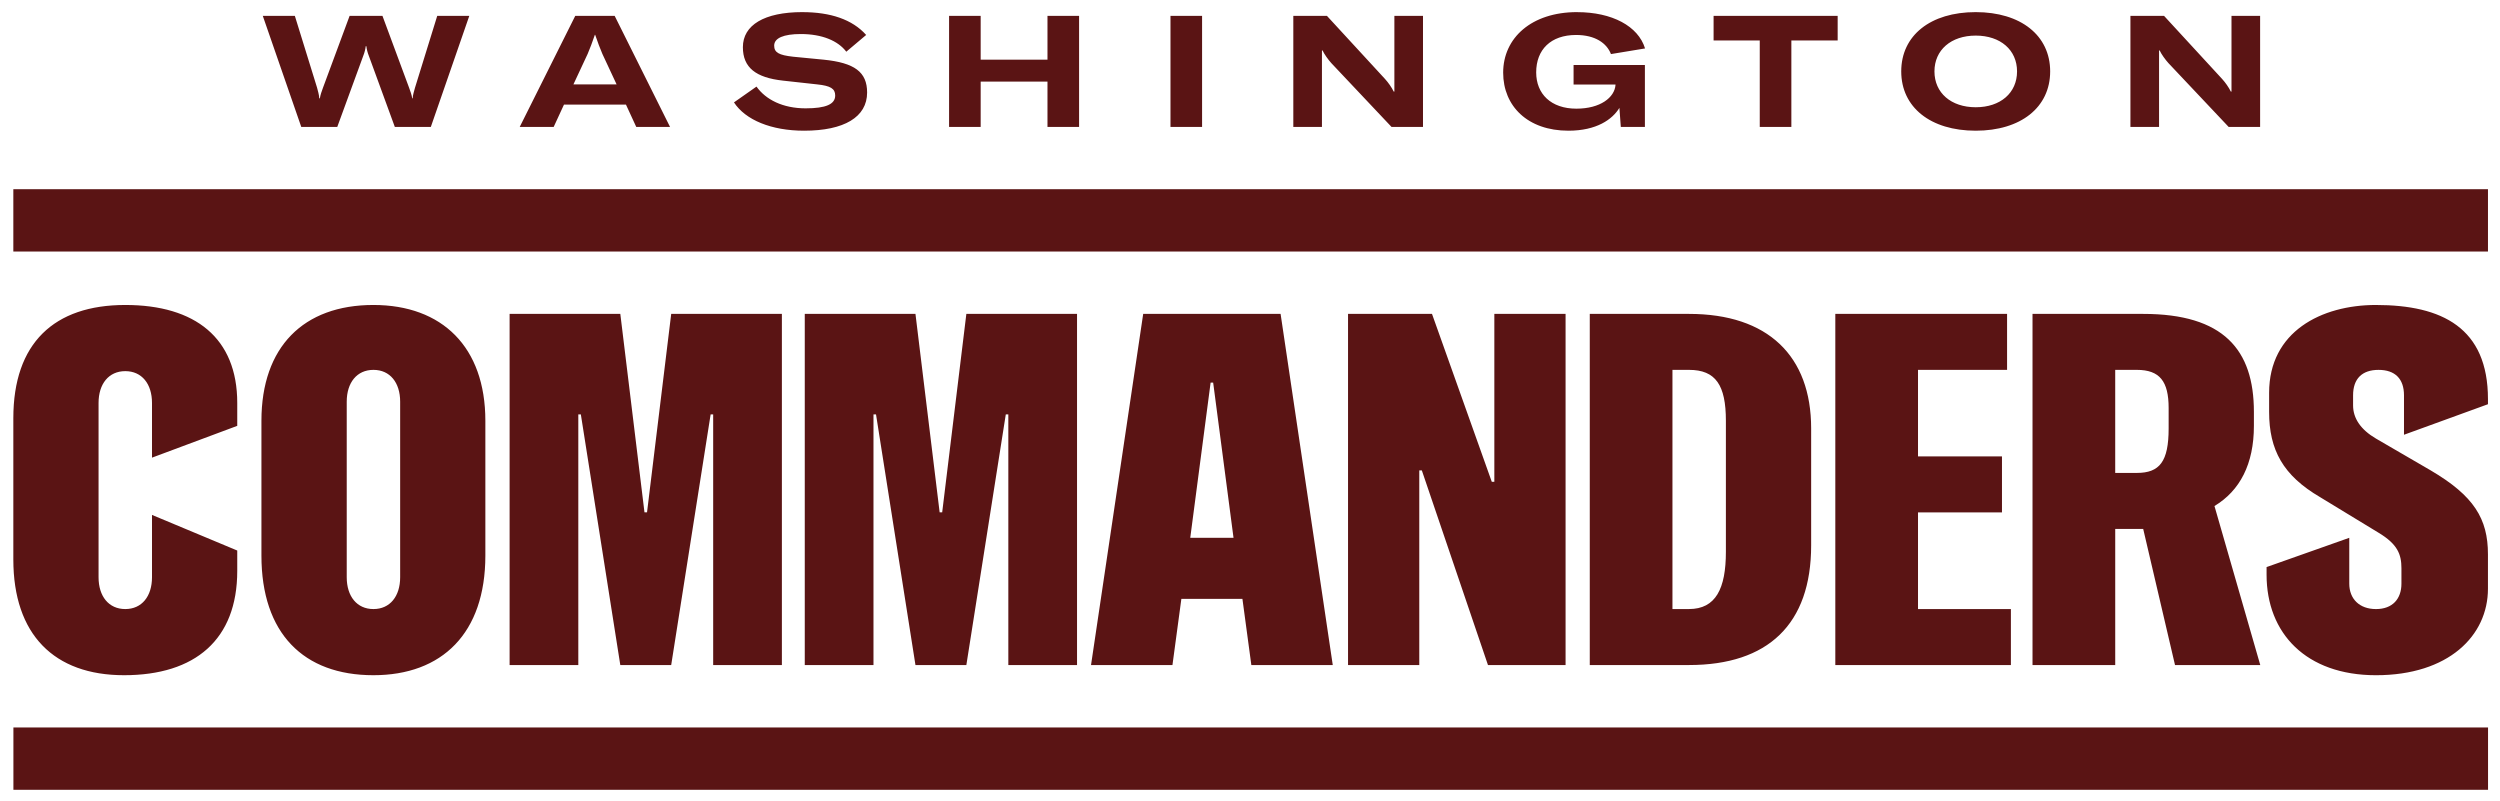
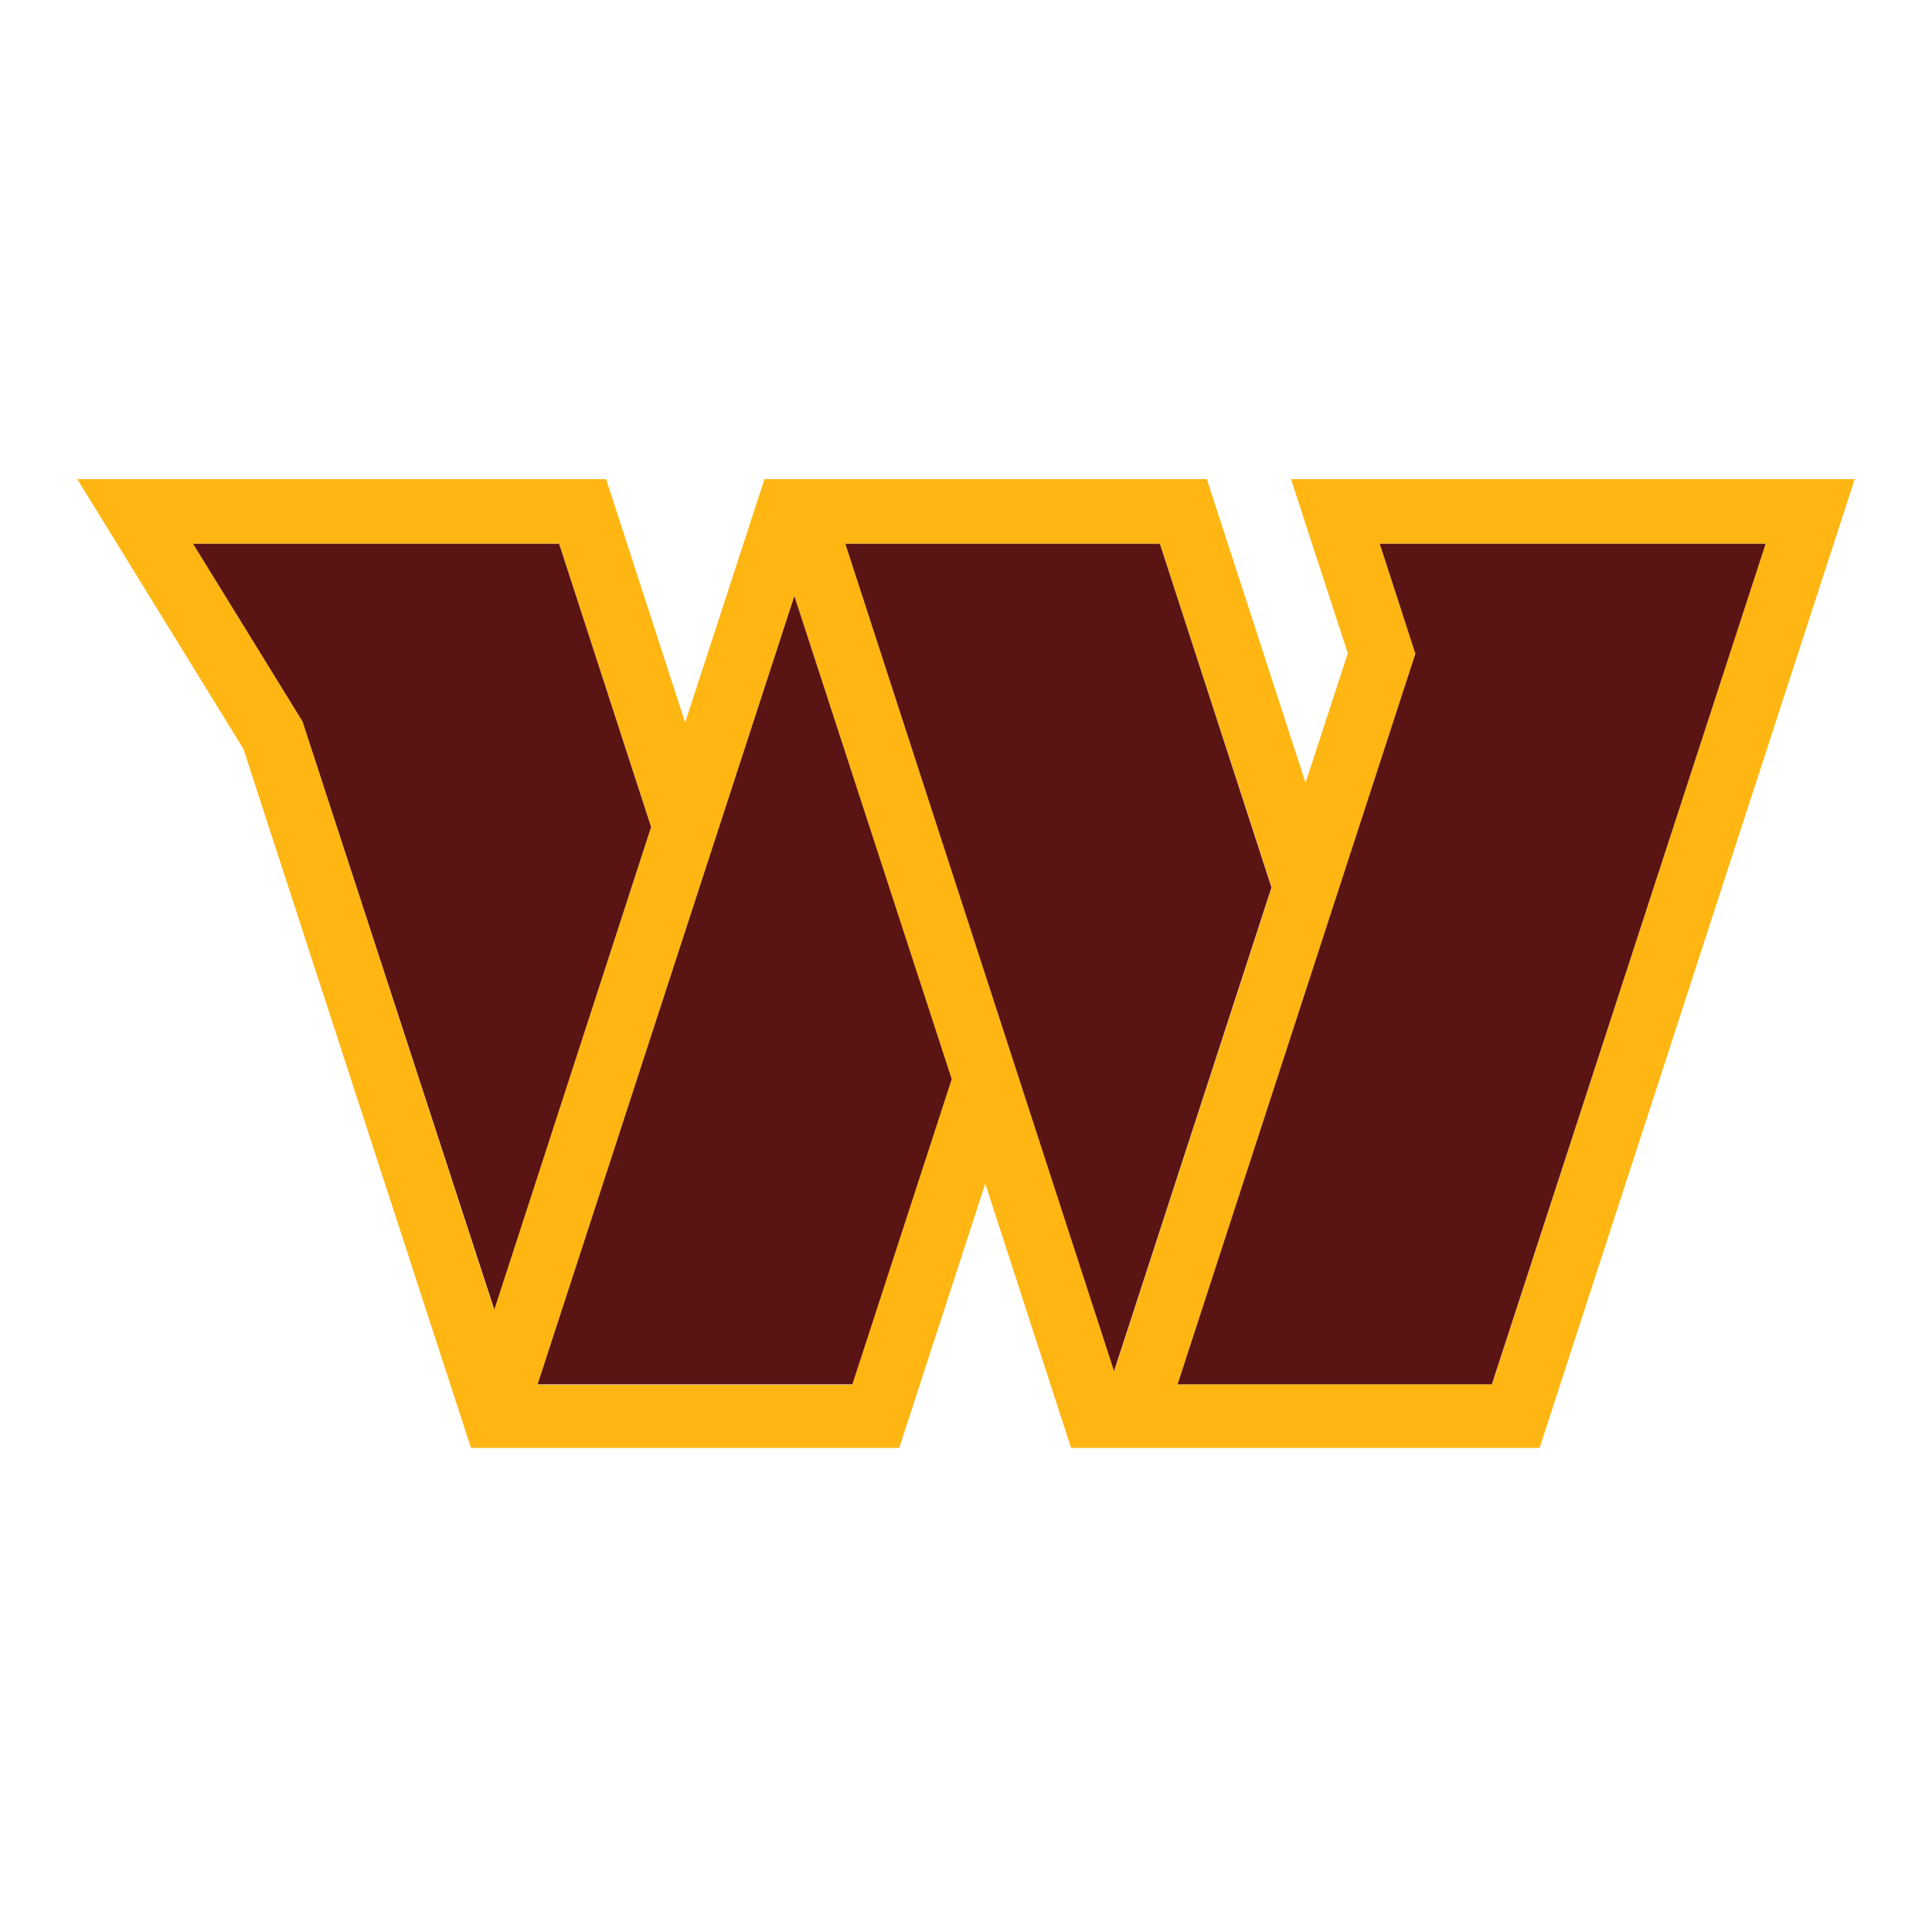
- <svg xmlns="http://www.w3.org/2000/svg" width="278" height="89" viewBox="0 0 278 89">
-   <g transform="matrix(1.3333 0 0 -1.3333 0 173.33)">
-     <path d="m66.916 128.99c-3.171 0-4.958-1.083-4.958-2.923 0-1.709 1.083-2.544 3.353-2.792l2.845-0.313c1.109-0.117 1.501-0.353 1.501-0.927 0-0.731-0.783-1.07-2.467-1.07-1.905 0-3.327 0.731-4.097 1.814l-1.878-1.318c0.953-1.461 3.105-2.361 5.846-2.361 3.34 0 5.258 1.135 5.258 3.183 0 1.722-1.058 2.479-3.615 2.74l-2.558 0.248c-1.188 0.131-1.578 0.352-1.578 0.926 0 0.627 0.783 0.965 2.219 0.965 1.774 0 3.105-0.561 3.796-1.474l1.657 1.397c-1.149 1.291-2.975 1.904-5.324 1.904zm64.611 0c-3.797 0-6.16-2.153-6.16-5.049 0-2.792 2.049-4.841 5.441-4.841 2.349 0 3.666 0.939 4.254 1.904l0.117-1.592h2.009v5.167h-5.949v-1.631h3.497v-0.039c-0.079-1.031-1.253-1.971-3.263-1.971-2.113 0-3.352 1.227-3.352 3.027 0 1.892 1.213 3.119 3.327 3.119 1.591 0 2.557-0.68 2.909-1.593l2.844 0.47c-0.574 1.865-2.752 3.027-5.675 3.027zm33.25 0c-3.771 0-6.21-1.945-6.21-4.945 0-2.989 2.44-4.945 6.21-4.945 3.757 0 6.211 1.944 6.211 4.945 0 3.001-2.453 4.945-6.211 4.945zm-142.86-0.313 3.21-9.264h3.001l2.166 5.924c0.104 0.261 0.183 0.561 0.209 0.809h0.052c0.026-0.247 0.105-0.548 0.209-0.809l2.166-5.924h3.001l3.209 9.264h-2.674l-1.853-5.989c-0.079-0.3-0.183-0.6-0.196-0.887h-0.039c-0.039 0.286-0.156 0.599-0.261 0.887l-2.219 5.989h-2.74l-2.218-5.989c-0.104-0.287-0.222-0.6-0.261-0.887h-0.052c-0.013 0.286-0.105 0.587-0.183 0.887l-1.853 5.989zm26.06 0-4.632-9.264h2.832l0.861 1.866h5.167l0.861-1.866h2.818l-4.619 9.264zm31.178 0v-9.264h2.635v3.784h5.572v-3.784h2.636v9.264h-2.636v-3.654h-5.572v3.654zm18.466 0v-9.264h2.635v9.264zm10.244 0v-9.264h2.388v6.381h0.052c0.131-0.3 0.47-0.77 0.73-1.057l5.023-5.324h2.623v9.264h-2.387v-6.316h-0.053c-0.183 0.365-0.457 0.757-0.731 1.057l-4.84 5.259zm35.052 0v-2.049h3.85v-7.216h2.636v7.216h3.862v2.049zm34.765 0v-9.264h2.388v6.381h0.051c0.131-0.3 0.47-0.77 0.731-1.057l5.024-5.324h2.622v9.264h-2.387v-6.316h-0.053c-0.182 0.365-0.456 0.757-0.731 1.057l-4.84 5.259zm-128.07-1.579h0.026c0.157-0.482 0.457-1.266 0.601-1.592l1.187-2.544h-3.601l1.187 2.544c0.143 0.327 0.444 1.11 0.601 1.592zm115.17-0.066c2.062 0 3.444-1.2 3.444-2.988s-1.382-2.988-3.444-2.988-3.445 1.201-3.445 2.988 1.383 2.988 3.445 2.988zm-163.67-12.812v-5.199h206.39v5.199zm9.338-9.655c-5.942 0-9.338-3.184-9.338-9.444v-11.778c0-6.261 3.396-9.656 9.232-9.656 5.941 0 9.443 2.971 9.443 8.701v1.697l-7.11 2.971v-5.199c0-1.591-0.849-2.653-2.228-2.653-1.379 0-2.229 1.062-2.229 2.653v14.537c0 1.592 0.85 2.653 2.229 2.653 1.379 0 2.228-1.061 2.228-2.653v-4.562l7.11 2.652v1.91c0 5.412-3.502 8.171-9.338 8.171zm20.692 0c-5.837 0-9.338-3.502-9.338-9.656v-11.248c0-6.473 3.501-9.974 9.338-9.974 5.73 0 9.338 3.501 9.338 9.974v11.248c0 6.154-3.608 9.656-9.338 9.656zm167.02 0c-4.562 0-8.913-2.228-8.913-7.322v-1.592c0-3.183 1.167-5.305 4.244-7.109l4.882-2.971c1.591-0.956 1.91-1.804 1.91-2.971v-1.274c0-1.274-0.743-2.123-2.123-2.123-1.379 0-2.228 0.849-2.228 2.123v3.82l-6.897-2.44v-0.637c0-4.881 3.289-8.383 9.125-8.383 6.048 0 9.338 3.29 9.338 7.215v2.865c0 2.971-1.167 4.881-4.775 7.003l-4.563 2.653c-1.273 0.743-1.91 1.698-1.91 2.759v0.849c0 1.379 0.743 2.122 2.123 2.122 1.379 0 2.123-0.743 2.123-2.122v-3.289l7.003 2.547v0.424c0 5.942-3.82 7.852-9.338 7.852zm-155.66-0.743v-29.287h5.73v20.903h0.212l3.29-20.903h4.245l3.289 20.903h0.212v-20.903h5.731v29.287h-9.231l-2.017-16.553h-0.212l-2.016 16.553zm24.617 0v-29.287h5.731v20.903h0.212l3.289-20.903h4.245l3.289 20.903h0.212v-20.903h5.73v29.287h-9.231l-2.016-16.553h-0.212l-2.017 16.553zm28.226 0-4.351-29.287h6.791l0.743 5.517h5.093l0.743-5.517h6.791l-4.351 29.287zm17.084 0v-29.287h5.942v16.235h0.212l5.517-16.235h6.472v29.287h-5.941v-14.007h-0.212l-4.988 14.007zm20.161 0v-29.287h8.277c6.579 0 10.187 3.396 10.187 9.974v9.762c0 6.048-3.607 9.55-10.187 9.55zm20.479 0v-29.287h14.644v4.668h-7.747v8.065h7.003v4.669h-7.003v7.215h7.428v4.669zm16.447 0v-29.287h6.898v11.353h2.333l2.654-11.353h7.11l-3.82 13.263c2.122 1.274 3.289 3.501 3.289 6.685v1.167c0 5.199-2.547 8.171-9.232 8.171zm-138.37-4.669c1.379 0 2.228-1.061 2.228-2.653v-14.643c0-1.591-0.849-2.653-2.228-2.653-1.379 0-2.228 1.062-2.228 2.653v14.643c0 1.592 0.849 2.653 2.228 2.653zm108.34 0h1.38c2.228 0 3.077-1.273 3.077-4.244v-10.929c0-3.078-0.848-4.775-3.077-4.775h-1.38zm36.927 0h1.803c1.911 0 2.653-0.955 2.653-3.183v-1.698c0-2.759-0.742-3.714-2.653-3.714h-1.803zm-75.445-1.06h0.212l1.698-12.946h-3.608zm-99.85-28.767v-5.199h206.39v5.199z" fill="#5a1414" />
-   </g>
+ <svg xmlns="http://www.w3.org/2000/svg" width="500" height="500" viewBox="0 0 500 500" fill="none">
+   <path d="M334.104 124L348.808 169.082L337.868 202.583L312.329 124H197.846L177.311 186.99L156.858 124H20L62.993 193.815L121.889 374.721H232.712L254.984 306.333L277.194 374.721H398.439L480 124H334.104ZM78.296 186.722L49.965 140.73H144.699L168.501 214.04L127.845 338.924L78.296 186.722ZM220.49 358.363H139.136L205.58 154.254L246.195 279.284L220.49 358.363ZM218.774 140.73H300.169L329.121 229.653L288.382 354.827L218.774 140.73ZM386.135 358.26H304.801L366.344 169.185L357.08 140.73H456.901L386.135 358.26Z" fill="#FFB612" />
+   <path d="M329.058 229.674L288.319 354.848L218.773 140.73H300.169L329.058 229.674ZM357.079 140.73L366.302 169.186L304.76 358.261H386.093L456.942 140.73H357.079ZM144.698 140.73H49.965L78.296 186.722L127.927 338.925L168.501 214.04L144.698 140.73ZM139.136 358.261H220.593L246.298 279.285L205.58 154.255L139.136 358.261Z" fill="#5A1414" />
</svg>
